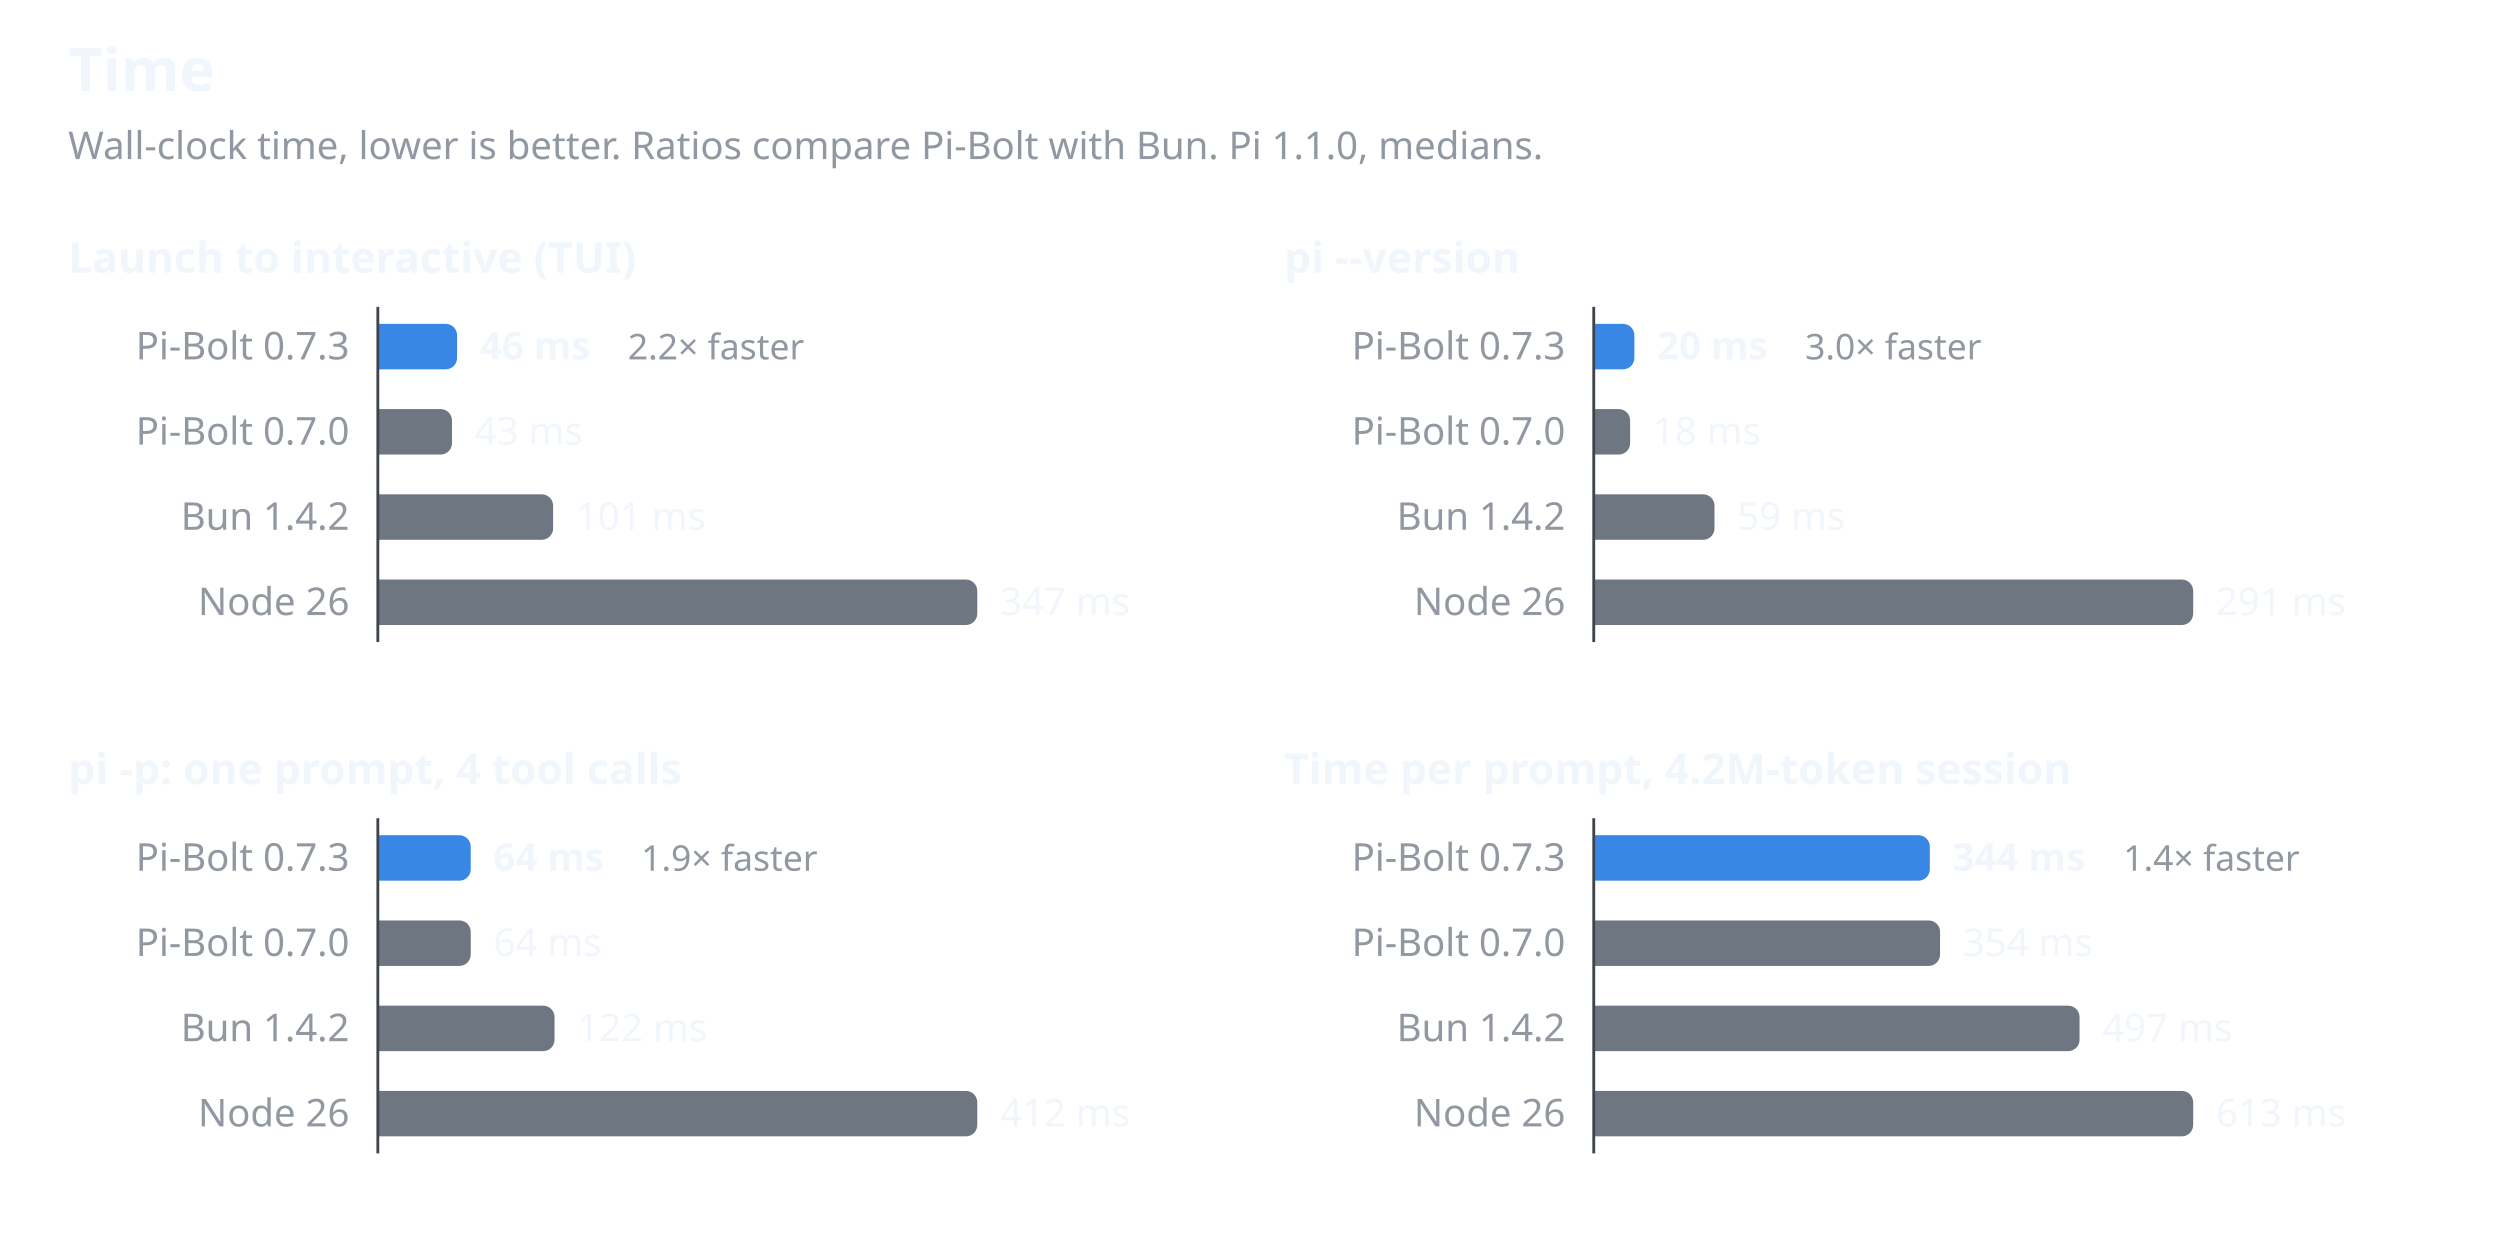
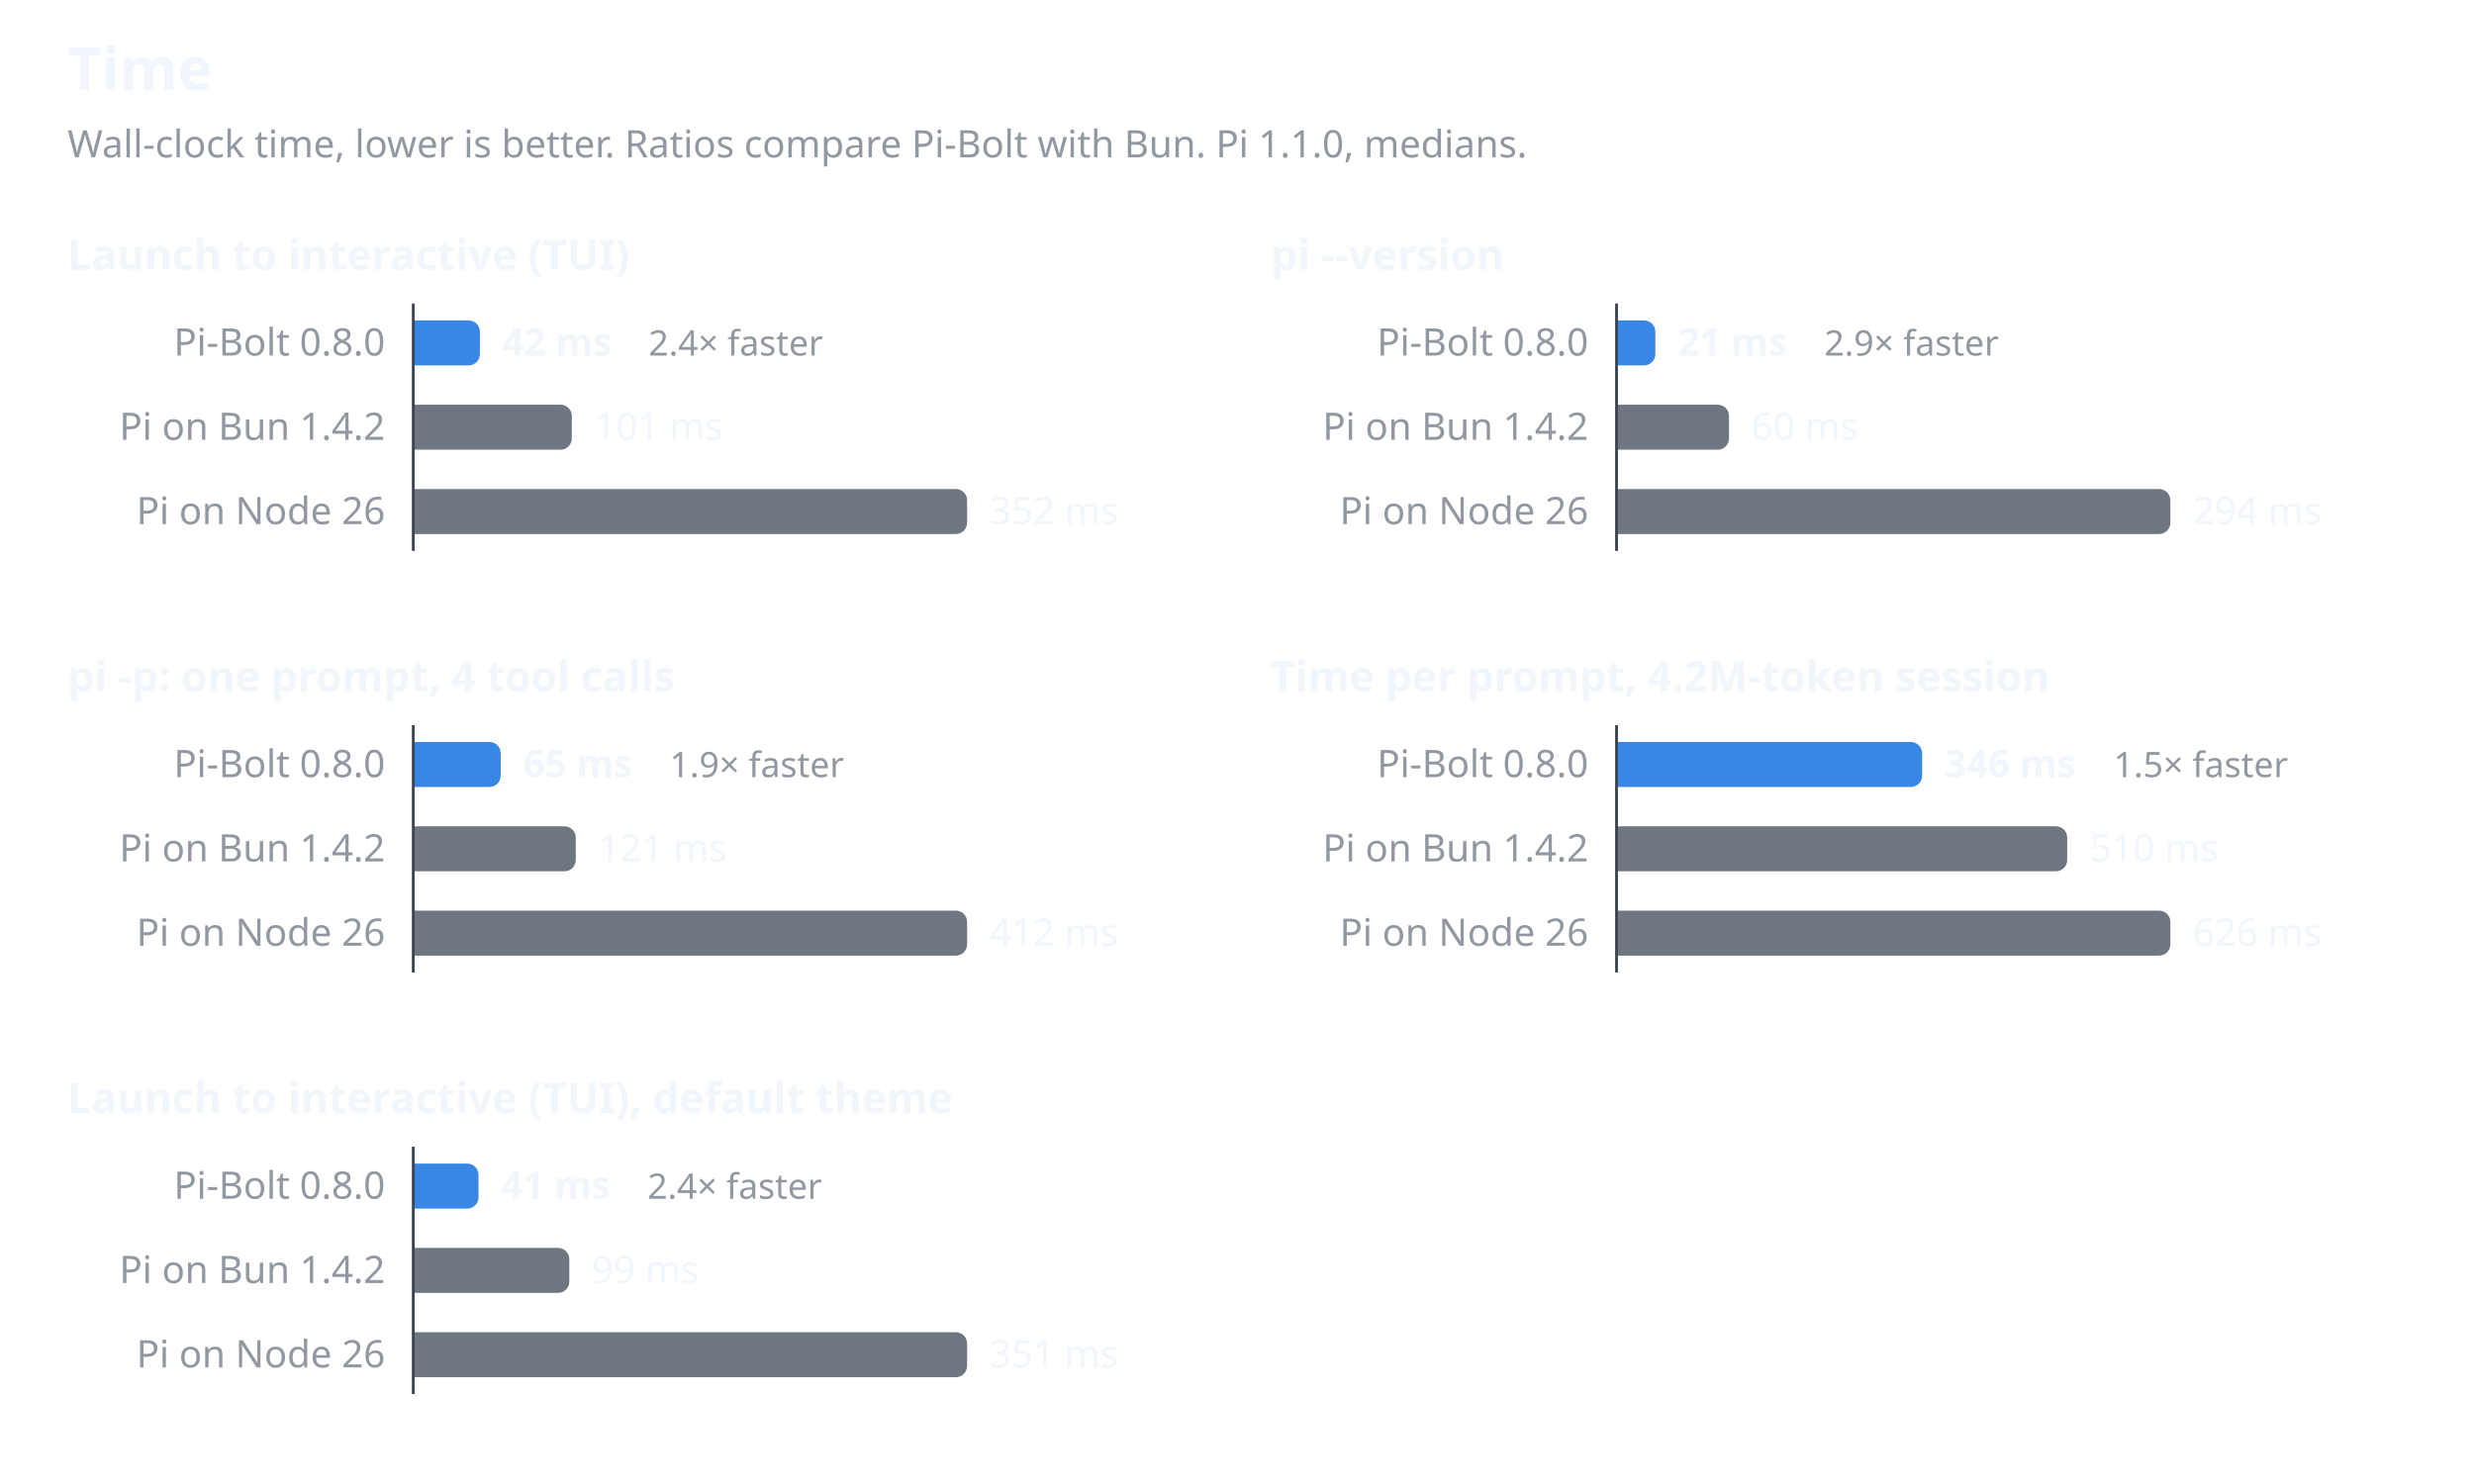
- <svg xmlns="http://www.w3.org/2000/svg" width="880" height="438" viewBox="0 0 880 438" role="img" aria-label="Time: Wall-clock time, lower is better. Ratios compare Pi-Bolt with Bun. Pi 1.1.0, medians.">
+ <svg xmlns="http://www.w3.org/2000/svg" width="880" height="528" viewBox="0 0 880 528" role="img" aria-label="Time: Wall-clock time, lower is better. Ratios compare Pi-Bolt with Bun. Pi 1.1.0, medians.">
  <style>text{font-family:-apple-system, BlinkMacSystemFont, 'Segoe UI', 'Noto Sans', Helvetica, Arial, sans-serif}</style>
  <text x="24" y="32" font-size="21" font-weight="650" fill="#f0f6fc">Time</text>
  <text x="24" y="56" font-size="13.5" fill="#9198a1">Wall-clock time, lower is better. Ratios compare Pi-Bolt with Bun. Pi 1.1.0, medians.</text>
  <text x="24" y="96" font-size="15" font-weight="600" fill="#f0f6fc">Launch to interactive (TUI)</text>
-   <text x="123" y="126.5" font-size="13.5" text-anchor="end" fill="#9198a1">Pi-Bolt 0.7.3</text>
-   <path d="M133,114 h23.9 a4,4 0 0 1 4,4 v8 a4,4 0 0 1 -4,4 h-23.9 z" fill="#3987e5" />
-   <text x="168.9" y="126.5" font-size="13.5" font-weight="650" fill="#f0f6fc">46 ms</text>
-   <text x="221.0" y="126.5" font-size="12.5" fill="#9198a1">2.2× faster</text>
-   <text x="123" y="156.5" font-size="13.5" text-anchor="end" fill="#9198a1">Pi-Bolt 0.7.0</text>
-   <path d="M133,144 h22.1 a4,4 0 0 1 4,4 v8 a4,4 0 0 1 -4,4 h-22.1 z" fill="#6e7681" />
-   <text x="167.1" y="156.5" font-size="13.5" font-weight="400" fill="#f0f6fc">43 ms</text>
-   <text x="123" y="186.5" font-size="13.5" text-anchor="end" fill="#9198a1">Bun 1.4.2</text>
-   <path d="M133,174 h57.7 a4,4 0 0 1 4,4 v8 a4,4 0 0 1 -4,4 h-57.7 z" fill="#6e7681" />
-   <text x="202.7" y="186.5" font-size="13.5" font-weight="400" fill="#f0f6fc">101 ms</text>
-   <text x="123" y="216.5" font-size="13.5" text-anchor="end" fill="#9198a1">Node 26</text>
-   <path d="M133,204 h207.0 a4,4 0 0 1 4,4 v8 a4,4 0 0 1 -4,4 h-207.0 z" fill="#6e7681" />
-   <text x="352.0" y="216.5" font-size="13.5" font-weight="400" fill="#f0f6fc">347 ms</text>
-   <line x1="133" y1="108" x2="133" y2="226" stroke="#3d444d" />
+   <text x="137" y="126.5" font-size="13.5" text-anchor="end" fill="#9198a1">Pi-Bolt 0.8.0</text>
+   <path d="M147,114 h19.7 a4,4 0 0 1 4,4 v8 a4,4 0 0 1 -4,4 h-19.7 z" fill="#3987e5" />
+   <text x="178.7" y="126.5" font-size="13.5" font-weight="650" fill="#f0f6fc">42 ms</text>
+   <text x="230.7" y="126.5" font-size="12.5" fill="#9198a1">2.4× faster</text>
+   <text x="137" y="156.5" font-size="13.5" text-anchor="end" fill="#9198a1">Pi on Bun 1.4.2</text>
+   <path d="M147,144 h52.4 a4,4 0 0 1 4,4 v8 a4,4 0 0 1 -4,4 h-52.4 z" fill="#6e7681" />
+   <text x="211.4" y="156.5" font-size="13.5" font-weight="400" fill="#f0f6fc">101 ms</text>
+   <text x="137" y="186.5" font-size="13.5" text-anchor="end" fill="#9198a1">Pi on Node 26</text>
+   <path d="M147,174 h193.0 a4,4 0 0 1 4,4 v8 a4,4 0 0 1 -4,4 h-193.0 z" fill="#6e7681" />
+   <text x="352.0" y="186.5" font-size="13.5" font-weight="400" fill="#f0f6fc">352 ms</text>
+   <line x1="147" y1="108" x2="147" y2="196" stroke="#3d444d" />
  <text x="452" y="96" font-size="15" font-weight="600" fill="#f0f6fc">pi --version</text>
-   <text x="551" y="126.5" font-size="13.5" text-anchor="end" fill="#9198a1">Pi-Bolt 0.7.3</text>
-   <path d="M561,114 h10.3 a4,4 0 0 1 4,4 v8 a4,4 0 0 1 -4,4 h-10.3 z" fill="#3987e5" />
-   <text x="583.3" y="126.5" font-size="13.5" font-weight="650" fill="#f0f6fc">20 ms</text>
-   <text x="635.4" y="126.5" font-size="12.5" fill="#9198a1">3.0× faster</text>
-   <text x="551" y="156.5" font-size="13.5" text-anchor="end" fill="#9198a1">Pi-Bolt 0.7.0</text>
-   <path d="M561,144 h8.8 a4,4 0 0 1 4,4 v8 a4,4 0 0 1 -4,4 h-8.8 z" fill="#6e7681" />
-   <text x="581.8" y="156.5" font-size="13.5" font-weight="400" fill="#f0f6fc">18 ms</text>
-   <text x="551" y="186.5" font-size="13.5" text-anchor="end" fill="#9198a1">Bun 1.4.2</text>
-   <path d="M561,174 h38.5 a4,4 0 0 1 4,4 v8 a4,4 0 0 1 -4,4 h-38.5 z" fill="#6e7681" />
-   <text x="611.5" y="186.5" font-size="13.5" font-weight="400" fill="#f0f6fc">59 ms</text>
-   <text x="551" y="216.5" font-size="13.5" text-anchor="end" fill="#9198a1">Node 26</text>
-   <path d="M561,204 h207.0 a4,4 0 0 1 4,4 v8 a4,4 0 0 1 -4,4 h-207.0 z" fill="#6e7681" />
-   <text x="780.0" y="216.5" font-size="13.5" font-weight="400" fill="#f0f6fc">291 ms</text>
-   <line x1="561" y1="108" x2="561" y2="226" stroke="#3d444d" />
-   <text x="24" y="276" font-size="15" font-weight="600" fill="#f0f6fc">pi -p: one prompt, 4 tool calls</text>
-   <text x="123" y="306.5" font-size="13.5" text-anchor="end" fill="#9198a1">Pi-Bolt 0.7.3</text>
-   <path d="M133,294 h28.7 a4,4 0 0 1 4,4 v8 a4,4 0 0 1 -4,4 h-28.7 z" fill="#3987e5" />
-   <text x="173.7" y="306.5" font-size="13.5" font-weight="650" fill="#f0f6fc">64 ms</text>
-   <text x="225.7" y="306.5" font-size="12.5" fill="#9198a1">1.9× faster</text>
-   <text x="123" y="336.5" font-size="13.5" text-anchor="end" fill="#9198a1">Pi-Bolt 0.7.0</text>
-   <path d="M133,324 h28.7 a4,4 0 0 1 4,4 v8 a4,4 0 0 1 -4,4 h-28.7 z" fill="#6e7681" />
-   <text x="173.7" y="336.5" font-size="13.5" font-weight="400" fill="#f0f6fc">64 ms</text>
-   <text x="123" y="366.5" font-size="13.5" text-anchor="end" fill="#9198a1">Bun 1.4.2</text>
-   <path d="M133,354 h58.2 a4,4 0 0 1 4,4 v8 a4,4 0 0 1 -4,4 h-58.2 z" fill="#6e7681" />
-   <text x="203.2" y="366.5" font-size="13.5" font-weight="400" fill="#f0f6fc">122 ms</text>
-   <text x="123" y="396.5" font-size="13.5" text-anchor="end" fill="#9198a1">Node 26</text>
-   <path d="M133,384 h207.0 a4,4 0 0 1 4,4 v8 a4,4 0 0 1 -4,4 h-207.0 z" fill="#6e7681" />
-   <text x="352.0" y="396.5" font-size="13.5" font-weight="400" fill="#f0f6fc">412 ms</text>
-   <line x1="133" y1="288" x2="133" y2="406" stroke="#3d444d" />
-   <text x="452" y="276" font-size="15" font-weight="600" fill="#f0f6fc">Time per prompt, 4.2M-token session</text>
-   <text x="551" y="306.5" font-size="13.5" text-anchor="end" fill="#9198a1">Pi-Bolt 0.7.3</text>
-   <path d="M561,294 h114.3 a4,4 0 0 1 4,4 v8 a4,4 0 0 1 -4,4 h-114.3 z" fill="#3987e5" />
-   <text x="687.3" y="306.5" font-size="13.5" font-weight="650" fill="#f0f6fc">344 ms</text>
-   <text x="747.4" y="306.5" font-size="12.5" fill="#9198a1">1.4× faster</text>
-   <text x="551" y="336.5" font-size="13.5" text-anchor="end" fill="#9198a1">Pi-Bolt 0.7.0</text>
-   <path d="M561,324 h117.9 a4,4 0 0 1 4,4 v8 a4,4 0 0 1 -4,4 h-117.9 z" fill="#6e7681" />
-   <text x="690.9" y="336.5" font-size="13.5" font-weight="400" fill="#f0f6fc">354 ms</text>
-   <text x="551" y="366.5" font-size="13.5" text-anchor="end" fill="#9198a1">Bun 1.4.2</text>
-   <path d="M561,354 h167.0 a4,4 0 0 1 4,4 v8 a4,4 0 0 1 -4,4 h-167.0 z" fill="#6e7681" />
-   <text x="740.0" y="366.5" font-size="13.5" font-weight="400" fill="#f0f6fc">497 ms</text>
-   <text x="551" y="396.5" font-size="13.5" text-anchor="end" fill="#9198a1">Node 26</text>
-   <path d="M561,384 h207.0 a4,4 0 0 1 4,4 v8 a4,4 0 0 1 -4,4 h-207.0 z" fill="#6e7681" />
-   <text x="780.0" y="396.5" font-size="13.5" font-weight="400" fill="#f0f6fc">613 ms</text>
-   <line x1="561" y1="288" x2="561" y2="406" stroke="#3d444d" />
+   <text x="565" y="126.5" font-size="13.5" text-anchor="end" fill="#9198a1">Pi-Bolt 0.8.0</text>
+   <path d="M575,114 h9.8 a4,4 0 0 1 4,4 v8 a4,4 0 0 1 -4,4 h-9.8 z" fill="#3987e5" />
+   <text x="596.8" y="126.5" font-size="13.5" font-weight="650" fill="#f0f6fc">21 ms</text>
+   <text x="648.9" y="126.5" font-size="12.5" fill="#9198a1">2.9× faster</text>
+   <text x="565" y="156.5" font-size="13.5" text-anchor="end" fill="#9198a1">Pi on Bun 1.4.2</text>
+   <path d="M575,144 h36.0 a4,4 0 0 1 4,4 v8 a4,4 0 0 1 -4,4 h-36.0 z" fill="#6e7681" />
+   <text x="623.0" y="156.5" font-size="13.5" font-weight="400" fill="#f0f6fc">60 ms</text>
+   <text x="565" y="186.5" font-size="13.5" text-anchor="end" fill="#9198a1">Pi on Node 26</text>
+   <path d="M575,174 h193.0 a4,4 0 0 1 4,4 v8 a4,4 0 0 1 -4,4 h-193.0 z" fill="#6e7681" />
+   <text x="780.0" y="186.5" font-size="13.5" font-weight="400" fill="#f0f6fc">294 ms</text>
+   <line x1="575" y1="108" x2="575" y2="196" stroke="#3d444d" />
+   <text x="24" y="246" font-size="15" font-weight="600" fill="#f0f6fc">pi -p: one prompt, 4 tool calls</text>
+   <text x="137" y="276.5" font-size="13.5" text-anchor="end" fill="#9198a1">Pi-Bolt 0.8.0</text>
+   <path d="M147,264 h27.1 a4,4 0 0 1 4,4 v8 a4,4 0 0 1 -4,4 h-27.1 z" fill="#3987e5" />
+   <text x="186.1" y="276.5" font-size="13.5" font-weight="650" fill="#f0f6fc">65 ms</text>
+   <text x="238.2" y="276.5" font-size="12.5" fill="#9198a1">1.9× faster</text>
+   <text x="137" y="306.5" font-size="13.5" text-anchor="end" fill="#9198a1">Pi on Bun 1.4.2</text>
+   <path d="M147,294 h53.8 a4,4 0 0 1 4,4 v8 a4,4 0 0 1 -4,4 h-53.8 z" fill="#6e7681" />
+   <text x="212.8" y="306.5" font-size="13.5" font-weight="400" fill="#f0f6fc">121 ms</text>
+   <text x="137" y="336.5" font-size="13.5" text-anchor="end" fill="#9198a1">Pi on Node 26</text>
+   <path d="M147,324 h193.0 a4,4 0 0 1 4,4 v8 a4,4 0 0 1 -4,4 h-193.0 z" fill="#6e7681" />
+   <text x="352.0" y="336.5" font-size="13.5" font-weight="400" fill="#f0f6fc">412 ms</text>
+   <line x1="147" y1="258" x2="147" y2="346" stroke="#3d444d" />
+   <text x="452" y="246" font-size="15" font-weight="600" fill="#f0f6fc">Time per prompt, 4.2M-token session</text>
+   <text x="565" y="276.5" font-size="13.5" text-anchor="end" fill="#9198a1">Pi-Bolt 0.8.0</text>
+   <path d="M575,264 h104.7 a4,4 0 0 1 4,4 v8 a4,4 0 0 1 -4,4 h-104.7 z" fill="#3987e5" />
+   <text x="691.7" y="276.5" font-size="13.5" font-weight="650" fill="#f0f6fc">346 ms</text>
+   <text x="751.8" y="276.5" font-size="12.5" fill="#9198a1">1.5× faster</text>
+   <text x="565" y="306.5" font-size="13.5" text-anchor="end" fill="#9198a1">Pi on Bun 1.4.2</text>
+   <path d="M575,294 h156.3 a4,4 0 0 1 4,4 v8 a4,4 0 0 1 -4,4 h-156.3 z" fill="#6e7681" />
+   <text x="743.3" y="306.5" font-size="13.5" font-weight="400" fill="#f0f6fc">510 ms</text>
+   <text x="565" y="336.5" font-size="13.5" text-anchor="end" fill="#9198a1">Pi on Node 26</text>
+   <path d="M575,324 h193.0 a4,4 0 0 1 4,4 v8 a4,4 0 0 1 -4,4 h-193.0 z" fill="#6e7681" />
+   <text x="780.0" y="336.5" font-size="13.5" font-weight="400" fill="#f0f6fc">626 ms</text>
+   <line x1="575" y1="258" x2="575" y2="346" stroke="#3d444d" />
+   <text x="24" y="396" font-size="15" font-weight="600" fill="#f0f6fc">Launch to interactive (TUI), default theme</text>
+   <text x="137" y="426.5" font-size="13.5" text-anchor="end" fill="#9198a1">Pi-Bolt 0.8.0</text>
+   <path d="M147,414 h19.2 a4,4 0 0 1 4,4 v8 a4,4 0 0 1 -4,4 h-19.2 z" fill="#3987e5" />
+   <text x="178.2" y="426.5" font-size="13.5" font-weight="650" fill="#f0f6fc">41 ms</text>
+   <text x="230.3" y="426.5" font-size="12.5" fill="#9198a1">2.4× faster</text>
+   <text x="137" y="456.5" font-size="13.5" text-anchor="end" fill="#9198a1">Pi on Bun 1.4.2</text>
+   <path d="M147,444 h51.5 a4,4 0 0 1 4,4 v8 a4,4 0 0 1 -4,4 h-51.5 z" fill="#6e7681" />
+   <text x="210.5" y="456.5" font-size="13.5" font-weight="400" fill="#f0f6fc">99 ms</text>
+   <text x="137" y="486.5" font-size="13.5" text-anchor="end" fill="#9198a1">Pi on Node 26</text>
+   <path d="M147,474 h193.0 a4,4 0 0 1 4,4 v8 a4,4 0 0 1 -4,4 h-193.0 z" fill="#6e7681" />
+   <text x="352.0" y="486.5" font-size="13.5" font-weight="400" fill="#f0f6fc">351 ms</text>
+   <line x1="147" y1="408" x2="147" y2="496" stroke="#3d444d" />
</svg>
